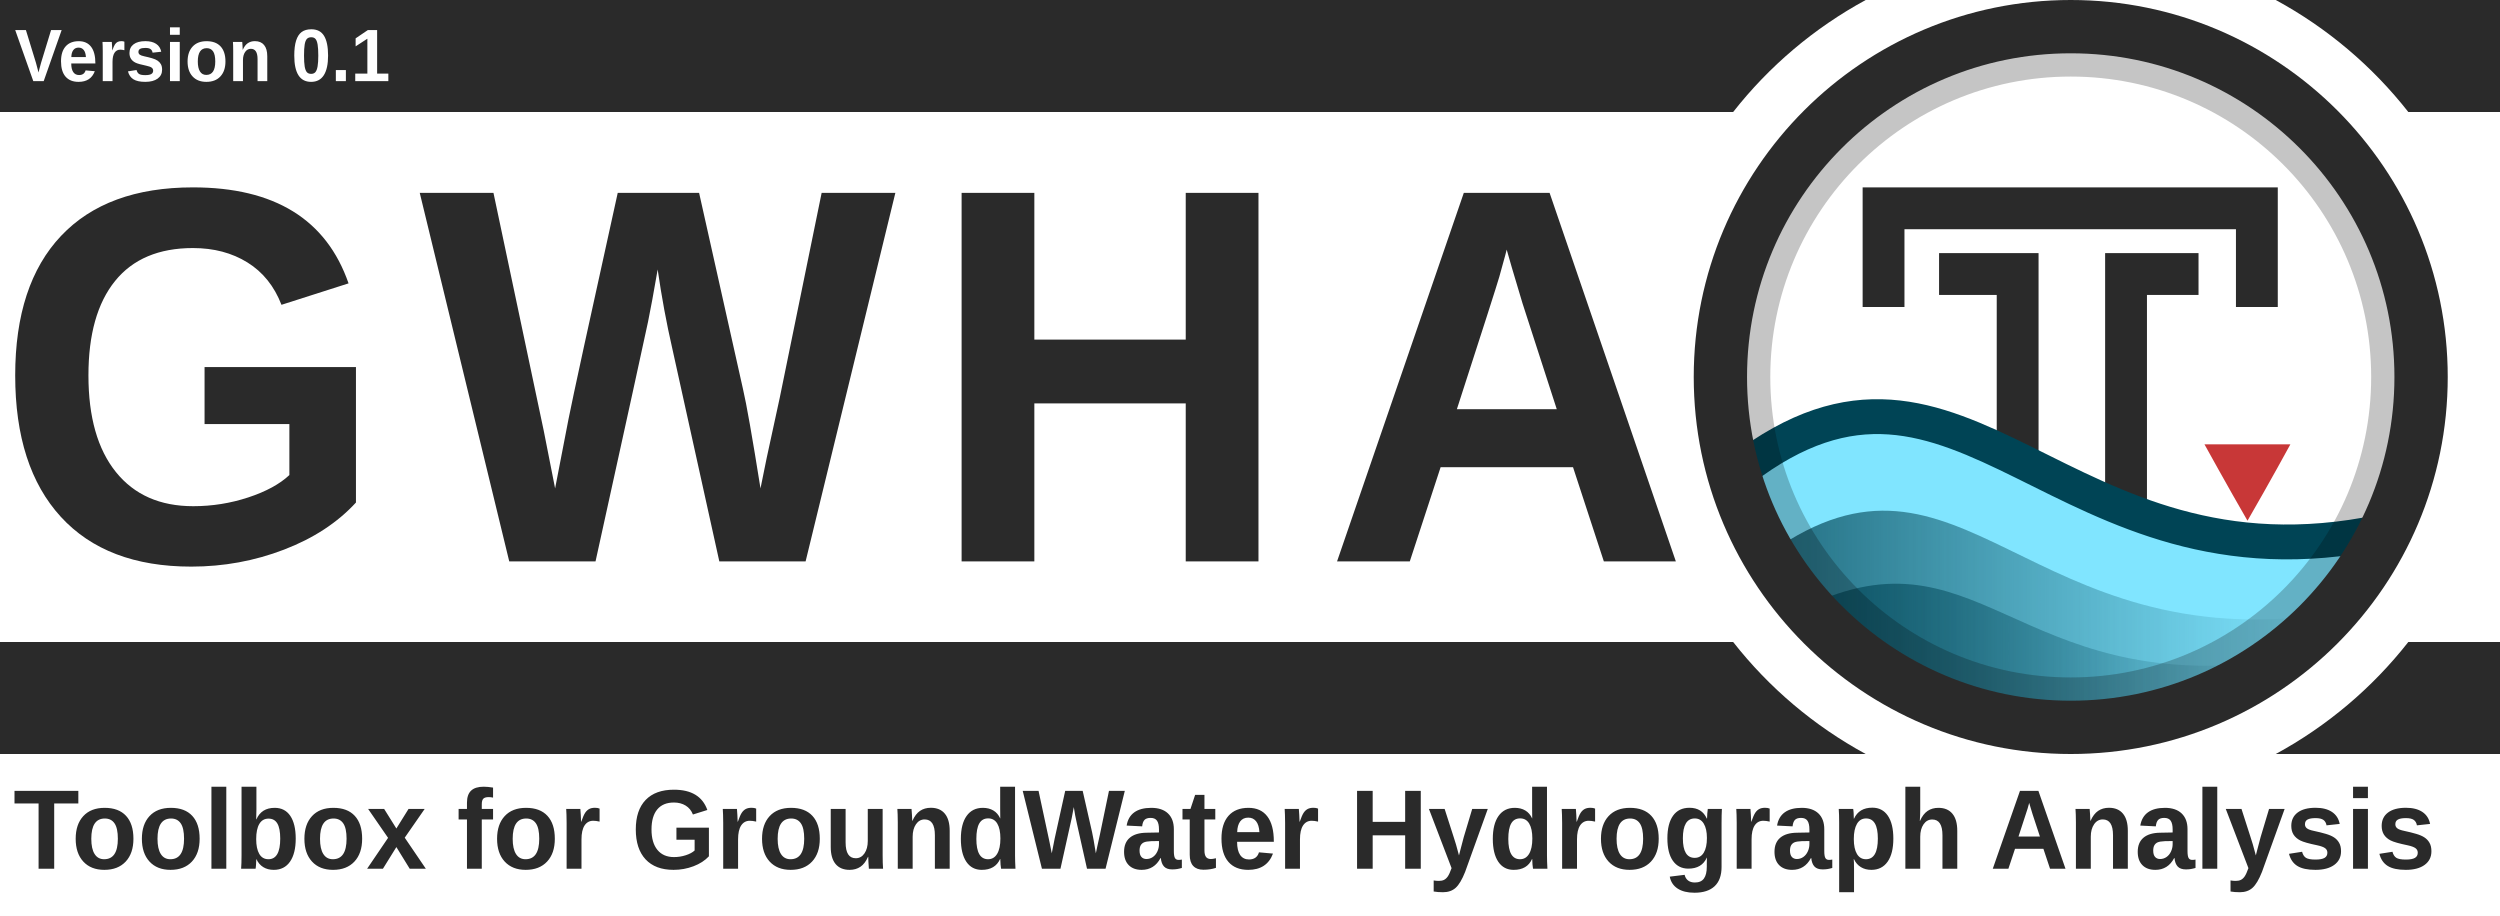
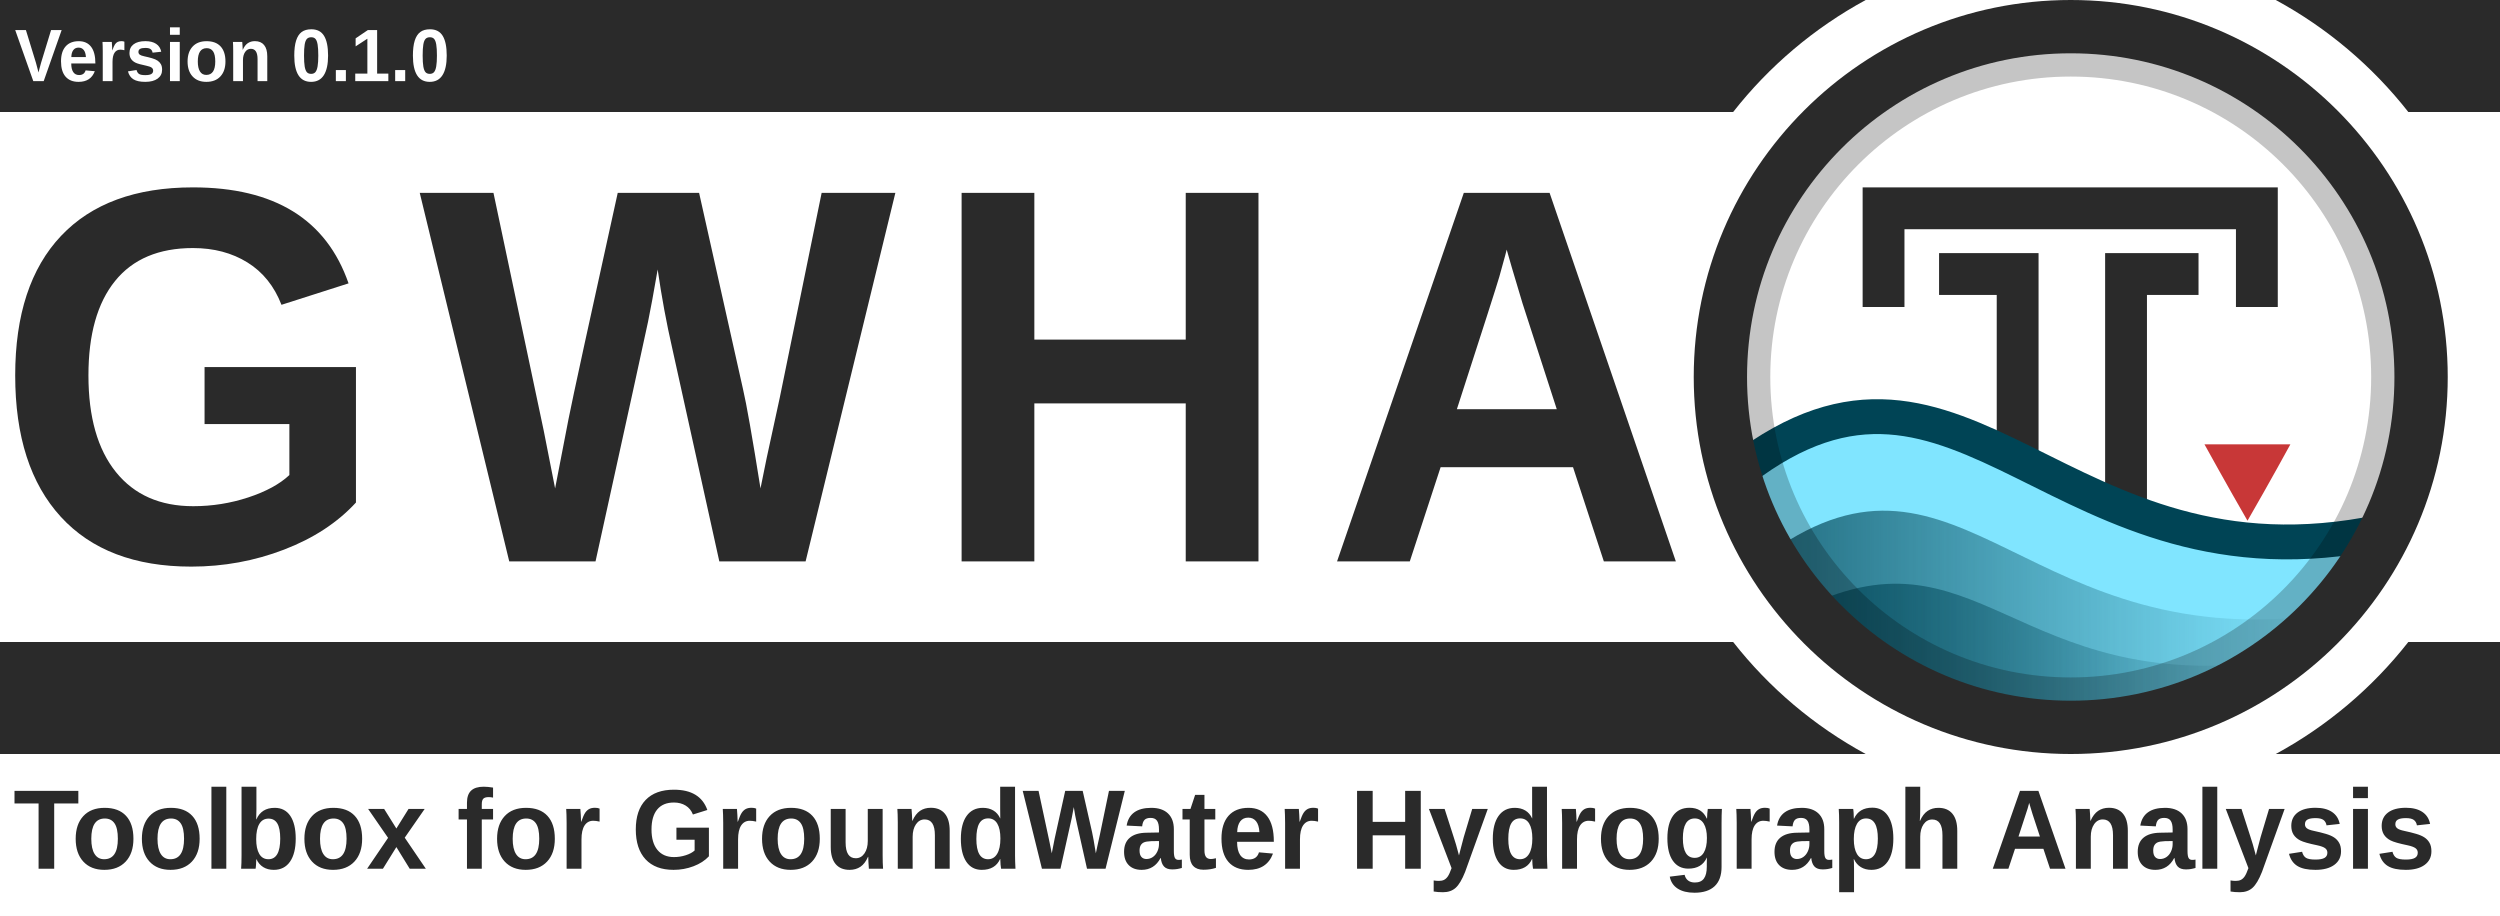
<svg xmlns="http://www.w3.org/2000/svg" xmlns:xlink="http://www.w3.org/1999/xlink" id="svg3336" style="enable-background:new" height="695" width="1897" version="1.1">
  <defs id="defs3338">
    <filter id="filter4254" style="color-interpolation-filters:sRGB">
      <feBlend id="feBlend4256" in2="BackgroundImage" mode="multiply" />
    </filter>
    <clipPath clipPathUnits="userSpaceOnUse" id="clipPath3962">
      <rect width="460.092" x="56.304" y="10.396" rx="230.027" height="460.093" style="fill:none;stroke:#ff0000;stroke-width:1.067;stroke-miterlimit:4;stroke-dasharray:none;enable-background:new" id="rect3964" clip-path="none" />
    </clipPath>
    <clipPath clipPathUnits="userSpaceOnUse" id="clipPath3973">
      <rect width="431.337" x="12.671" y="12.878" rx="215.65" height="431.337" style="fill:none;stroke:#ff0000;stroke-width:1;stroke-miterlimit:4;stroke-dasharray:none;enable-background:new" id="rect3975" clip-path="none" />
    </clipPath>
    <linearGradient id="linearGradient4067-5">
      <stop style="stop-color:#004354;stop-opacity:1;" offset="0" id="stop4069-0" />
      <stop style="stop-color:#004354;stop-opacity:0;" offset="1" id="stop4071-4" />
    </linearGradient>
    <linearGradient id="linearGradient4059-8">
      <stop style="stop-color:#004354;stop-opacity:1;" offset="0" id="stop4061-7" />
      <stop style="stop-color:#004354;stop-opacity:0;" offset="1" id="stop4063-6" />
    </linearGradient>
    <linearGradient id="linearGradient4190-6-2" y2="358" gradientUnits="userSpaceOnUse" x2="376" gradientTransform="matrix(1.0084,0,0,1.0084,-2.5546,-2)" y1="238" x1="256">
      <stop id="stop4186-77-0" style="stop-color:#00ccff;stop-opacity:1;" offset="0" />
      <stop id="stop4188-0-1" style="stop-color:#004354;stop-opacity:1;" offset="1" />
    </linearGradient>
    <linearGradient xlink:href="#linearGradient4067-5" id="linearGradient4144" gradientUnits="userSpaceOnUse" gradientTransform="matrix(1.232656,0,0,1.187506,1272.385,33.55664)" x1="60.435" y1="396.505" x2="357.194" y2="396.505" />
    <linearGradient xlink:href="#linearGradient4059-8" id="linearGradient4147" gradientUnits="userSpaceOnUse" gradientTransform="matrix(1.232656,0,0,1.238171,1269.92,8.42671)" x1="47.519" y1="376.82" x2="390.729" y2="376.82" />
  </defs>
  <rect style="opacity:1;fill:#ffffff;fill-opacity:1;stroke:none;stroke-width:17.182;stroke-linecap:square;stroke-linejoin:miter;stroke-miterlimit:4;stroke-dasharray:none;stroke-dashoffset:165;stroke-opacity:0.856;paint-order:normal" id="rect4941" width="1897" height="695" x="0" y="0" ry="0" />
  <path style="opacity:1;fill:#2a2a2a;fill-opacity:1;stroke:none;stroke-width:59.875;stroke-linecap:square;stroke-linejoin:miter;stroke-miterlimit:4;stroke-dasharray:none;stroke-dashoffset:165;stroke-opacity:1;paint-order:normal;enable-background:new" d="M 0,7.8976733e-4 V 85.001 h 1315.105 c 27.272,-34.752 61.489,-63.767 100.598,-85 z m 1726.844,0 C 1765.952,21.234 1800.169,50.249 1827.441,85.001 h 69.559 V 7.8976733e-4 Z M 0,487.138 v 85 h 1415.703 c -39.108,-21.233 -73.324,-50.249 -100.596,-85 z m 1827.439,0 c -27.272,34.751 -61.488,63.767 -100.596,85 h 170.156 v -85 z" id="rect4534-8-6" />
  <g id="layer6" style="opacity:0.3;filter:url(#filter4254)" transform="translate(1717.1,-13.81731)" clip-path="url(#clipPath3962)" />
  <g id="layer1" style="display:none" transform="translate(1108.42,-549.3474)">
    <path id="path3774" d="m 177.12,614.784 h 191.883 c 154.987,0 177.12,22.119 177.12,176.96 v 153.813 c 0,154.837 -22.141,176.96 -177.12,176.96 H 177.12 C 22.144,1122.517 0,1100.331 0,945.515 V 791.701 c 0,-154.837 22.141,-176.96 177.12,-176.96 z" style="display:inline;fill:#0000ff;fill-opacity:0.081;stroke:#0000ff;stroke-width:1.067" />
    <circle id="path4118" style="color:#000000;display:inline;fill:#0000ff;fill-opacity:0.081;stroke:#0000ff;stroke-width:1.067;enable-background:accumulate" cx="273.067" cy="868.651" r="153.6" />
    <rect id="rect4152" style="color:#000000;display:inline;fill:#0000ff;fill-opacity:0.081;stroke:#0000ff;stroke-width:1.067;stroke-linecap:round;stroke-linejoin:round;enable-background:accumulate" height="290.133" width="290.133" y="723.584" x="128" />
    <rect id="rect4154" style="color:#000000;display:inline;fill:#0000ff;fill-opacity:0.081;stroke:#0000ff;stroke-width:1.067;stroke-linecap:round;stroke-linejoin:round;enable-background:accumulate" height="256" width="324.267" y="740.651" x="110.933" />
    <rect id="rect4156" style="color:#000000;display:inline;fill:#0000ff;fill-opacity:0.081;stroke:#0000ff;stroke-width:1.067;stroke-linecap:round;stroke-linejoin:round;enable-background:accumulate" height="324.267" width="256" y="706.517" x="145.067" />
  </g>
  <text xml:space="preserve" style="font-style:normal;font-variant:normal;font-weight:bold;font-stretch:normal;font-size:14.013px;line-height:150;font-family:'liberation sans';-inkscape-font-specification:'liberation sans Bold';letter-spacing:25px;word-spacing:0px;fill:#2a2a2a;fill-opacity:1;stroke:none;stroke-width:1.067;enable-background:new" x="-4.307" y="413.604" id="text3084-4-2" transform="scale(0.9709578,1.029911)">
    <tspan x="-4.307" y="413.604" id="tspan3086-5-7" style="font-style:normal;font-variant:normal;font-weight:bold;font-stretch:normal;font-size:394.62px;line-height:150;font-family:'liberation sans';-inkscape-font-specification:'liberation sans Bold';letter-spacing:25px;word-spacing:0px;fill:#2a2a2a;fill-opacity:1;stroke-width:1.067">
      <tspan x="-4.307" y="413.604" style="font-style:normal;font-variant:normal;font-weight:bold;font-stretch:normal;line-height:150;font-family:'liberation sans';-inkscape-font-specification:'liberation sans Bold';letter-spacing:25px;word-spacing:0px;fill:#2a2a2a;fill-opacity:1;stroke-width:1.067" id="tspan3088-9-3">GWHA</tspan>
    </tspan>
  </text>
  <rect x="-36.318" y="1.132" width="512" height="480" style="color:#000000;fill:#ffffff;enable-background:accumulate" id="rect4158" clip-path="url(#clipPath3973)" transform="matrix(1.232656,0,0,1.232656,1290.008,4.80322)" />
  <g id="g4537" transform="translate(2.4101563e-4,-74.58735)">
    <path id="path2995-6" d="m 1652.369,282.52 h -39.132 v 254.214" style="fill:none;fill-opacity:0;stroke:#2a2a2a;stroke-width:31.737;stroke-linecap:square;stroke-linejoin:miter;stroke-miterlimit:4;stroke-dasharray:none;stroke-opacity:1" />
    <path style="display:inline;fill:none;fill-opacity:0;stroke:#2a2a2a;stroke-width:31.737;stroke-linecap:square;stroke-linejoin:miter;stroke-miterlimit:4;stroke-dasharray:none;stroke-opacity:1;enable-background:new" d="m 1429.239,291.669 v -59.019 h 283.269 v 59.019" id="path3765" />
    <path id="path2995" d="m 1487.231,282.52 h 43.754 v 251.784" style="fill:none;fill-opacity:0;stroke:#2a2a2a;stroke-width:31.737;stroke-linecap:square;stroke-linejoin:miter;stroke-miterlimit:4;stroke-dasharray:none;stroke-opacity:1" />
  </g>
  <path d="m 1737.925,337.183 h -65.169 c 0,0 17.357,31.481 32.605,57.892 0.032,0 0.032,-0.021 0.032,-0.021 l 0.031,-0.032 0.032,-0.032 0.031,-0.021 c 17.058,-29.545 32.482,-57.853 32.482,-57.853 z" style="color:#000000;display:inline;fill:#c83737;fill-opacity:1;stroke-width:1.233;enable-background:new" id="path4622" />
  <path style="display:inline;fill:#80e5ff;fill-opacity:1;stroke:#004455;stroke-width:26.448;stroke-linecap:round;stroke-linejoin:round;stroke-miterlimit:4;stroke-dasharray:none;stroke-opacity:1;enable-background:new" d="m 1321.276,356.54 c -0.687,96.283 117.861,163.669 158.901,179.743 138.732,50.116 289.911,-38.339 326.938,-132.758 -245.523,51.493 -316.944,-176.561 -485.84,-46.985 z" id="path3852" />
  <path style="display:inline;opacity:0.75;fill:url(#linearGradient4147);fill-opacity:1;stroke:none;stroke-width:1.233;enable-background:new" d="m 1344.1,418.728 c 27.577,48.555 117.65,120.104 156.337,130.939 118.013,2.581 195.533,-27.946 268.73,-84.028 -231.445,34.711 -280.508,-148.914 -425.066,-46.911 z" id="path3852-7-7" />
  <path style="display:inline;opacity:0.75;fill:url(#linearGradient4144);fill-opacity:1;stroke:none;stroke-width:1.233;enable-background:new" d="m 1364.493,463.198 c 23.516,37.303 108.542,82.443 141.532,90.767 95.209,1.371 159.995,-18.804 219.07,-52.337 -197.362,26.667 -224.207,-108.202 -360.602,-38.43 z" id="path3852-7" />
  <rect width="487.995" x="1327.275" y="42.071" rx="243.977" height="487.996" style="opacity:0.23;fill:none;stroke:#000000;stroke-width:32.049;stroke-miterlimit:4;stroke-dasharray:none" id="rect16-9" ry="243.977" />
  <rect width="531.69" x="1305.428" y="20.223" rx="265.822" height="531.691" style="fill:none;fill-opacity:1;stroke:#2a2a2a;stroke-width:40.447;stroke-miterlimit:4;stroke-dasharray:none;stroke-opacity:1" id="rect16-5" clip-path="none" ry="265.822" />
  <text xml:space="preserve" style="font-style:normal;font-variant:normal;font-weight:normal;font-stretch:normal;font-size:89.345px;line-height:0%;font-family:'Liberation Sans';-inkscape-font-specification:'Liberation Sans';letter-spacing:0px;word-spacing:8.194px;fill:#2a2a2a;fill-opacity:1;stroke:none;stroke-width:1.978" x="10.309" y="645.043" id="text3090" transform="scale(0.9785241,1.021947)">
    <tspan x="10.309" y="645.043" id="tspan3092" style="font-style:normal;font-variant:normal;font-weight:bold;font-stretch:normal;font-size:84.042px;line-height:1.25;font-family:'Liberation Sans';-inkscape-font-specification:'Liberation Sans Bold';letter-spacing:0px;word-spacing:9.573px;fill:#2a2a2a;fill-opacity:1;stroke-width:1.978">
      <tspan x="10.309" y="645.043" style="font-style:normal;font-variant:normal;font-weight:bold;font-stretch:normal;font-size:84.042px;font-family:'Liberation Sans';-inkscape-font-specification:'Liberation Sans Bold';letter-spacing:0px;word-spacing:9.573px;fill:#2a2a2a;fill-opacity:1;stroke-width:1.978" id="tspan3094">Toolbox for GroundWater Hydrograph Analysis</tspan>
    </tspan>
  </text>
  <g id="g4559" transform="translate(119.064,474.5139)">
    <text transform="scale(0.9785241,1.021947)" id="text3090-4" y="-404.07" x="-110.267" style="font-style:normal;font-variant:normal;font-weight:normal;font-stretch:normal;font-size:58.638px;line-height:0%;font-family:'Liberation Sans';-inkscape-font-specification:'Liberation Sans';letter-spacing:0px;word-spacing:5.378px;fill:#ffffff;fill-opacity:1;stroke:none;stroke-width:1.298;enable-background:new" xml:space="preserve">
-       <tspan style="font-style:normal;font-variant:normal;font-weight:bold;font-stretch:normal;font-size:55.157px;line-height:1.25;font-family:'Liberation Sans';-inkscape-font-specification:'Liberation Sans Bold';letter-spacing:0px;word-spacing:6.283px;fill:#ffffff;fill-opacity:1;stroke-width:1.298" id="tspan3092-0" y="-404.07" x="-110.267">Version 0.1<tspan id="tspan3094-4" style="font-style:normal;font-variant:normal;font-weight:bold;font-stretch:normal;font-size:55.157px;font-family:'Liberation Sans';-inkscape-font-specification:'Liberation Sans Bold';letter-spacing:0px;word-spacing:6.283px;fill:#ffffff;fill-opacity:1;stroke-width:1.298" y="-404.07" x="-110.267" />
+       <tspan style="font-style:normal;font-variant:normal;font-weight:bold;font-stretch:normal;font-size:55.157px;line-height:1.25;font-family:'Liberation Sans';-inkscape-font-specification:'Liberation Sans Bold';letter-spacing:0px;word-spacing:6.283px;fill:#ffffff;fill-opacity:1;stroke-width:1.298" id="tspan3092-0" y="-404.07" x="-110.267">Version 0.1.0<tspan id="tspan3094-4" style="font-style:normal;font-variant:normal;font-weight:bold;font-stretch:normal;font-size:55.157px;font-family:'Liberation Sans';-inkscape-font-specification:'Liberation Sans Bold';letter-spacing:0px;word-spacing:6.283px;fill:#ffffff;fill-opacity:1;stroke-width:1.298" y="-404.07" x="-110.267" />
      </tspan>
    </text>
  </g>
</svg>
